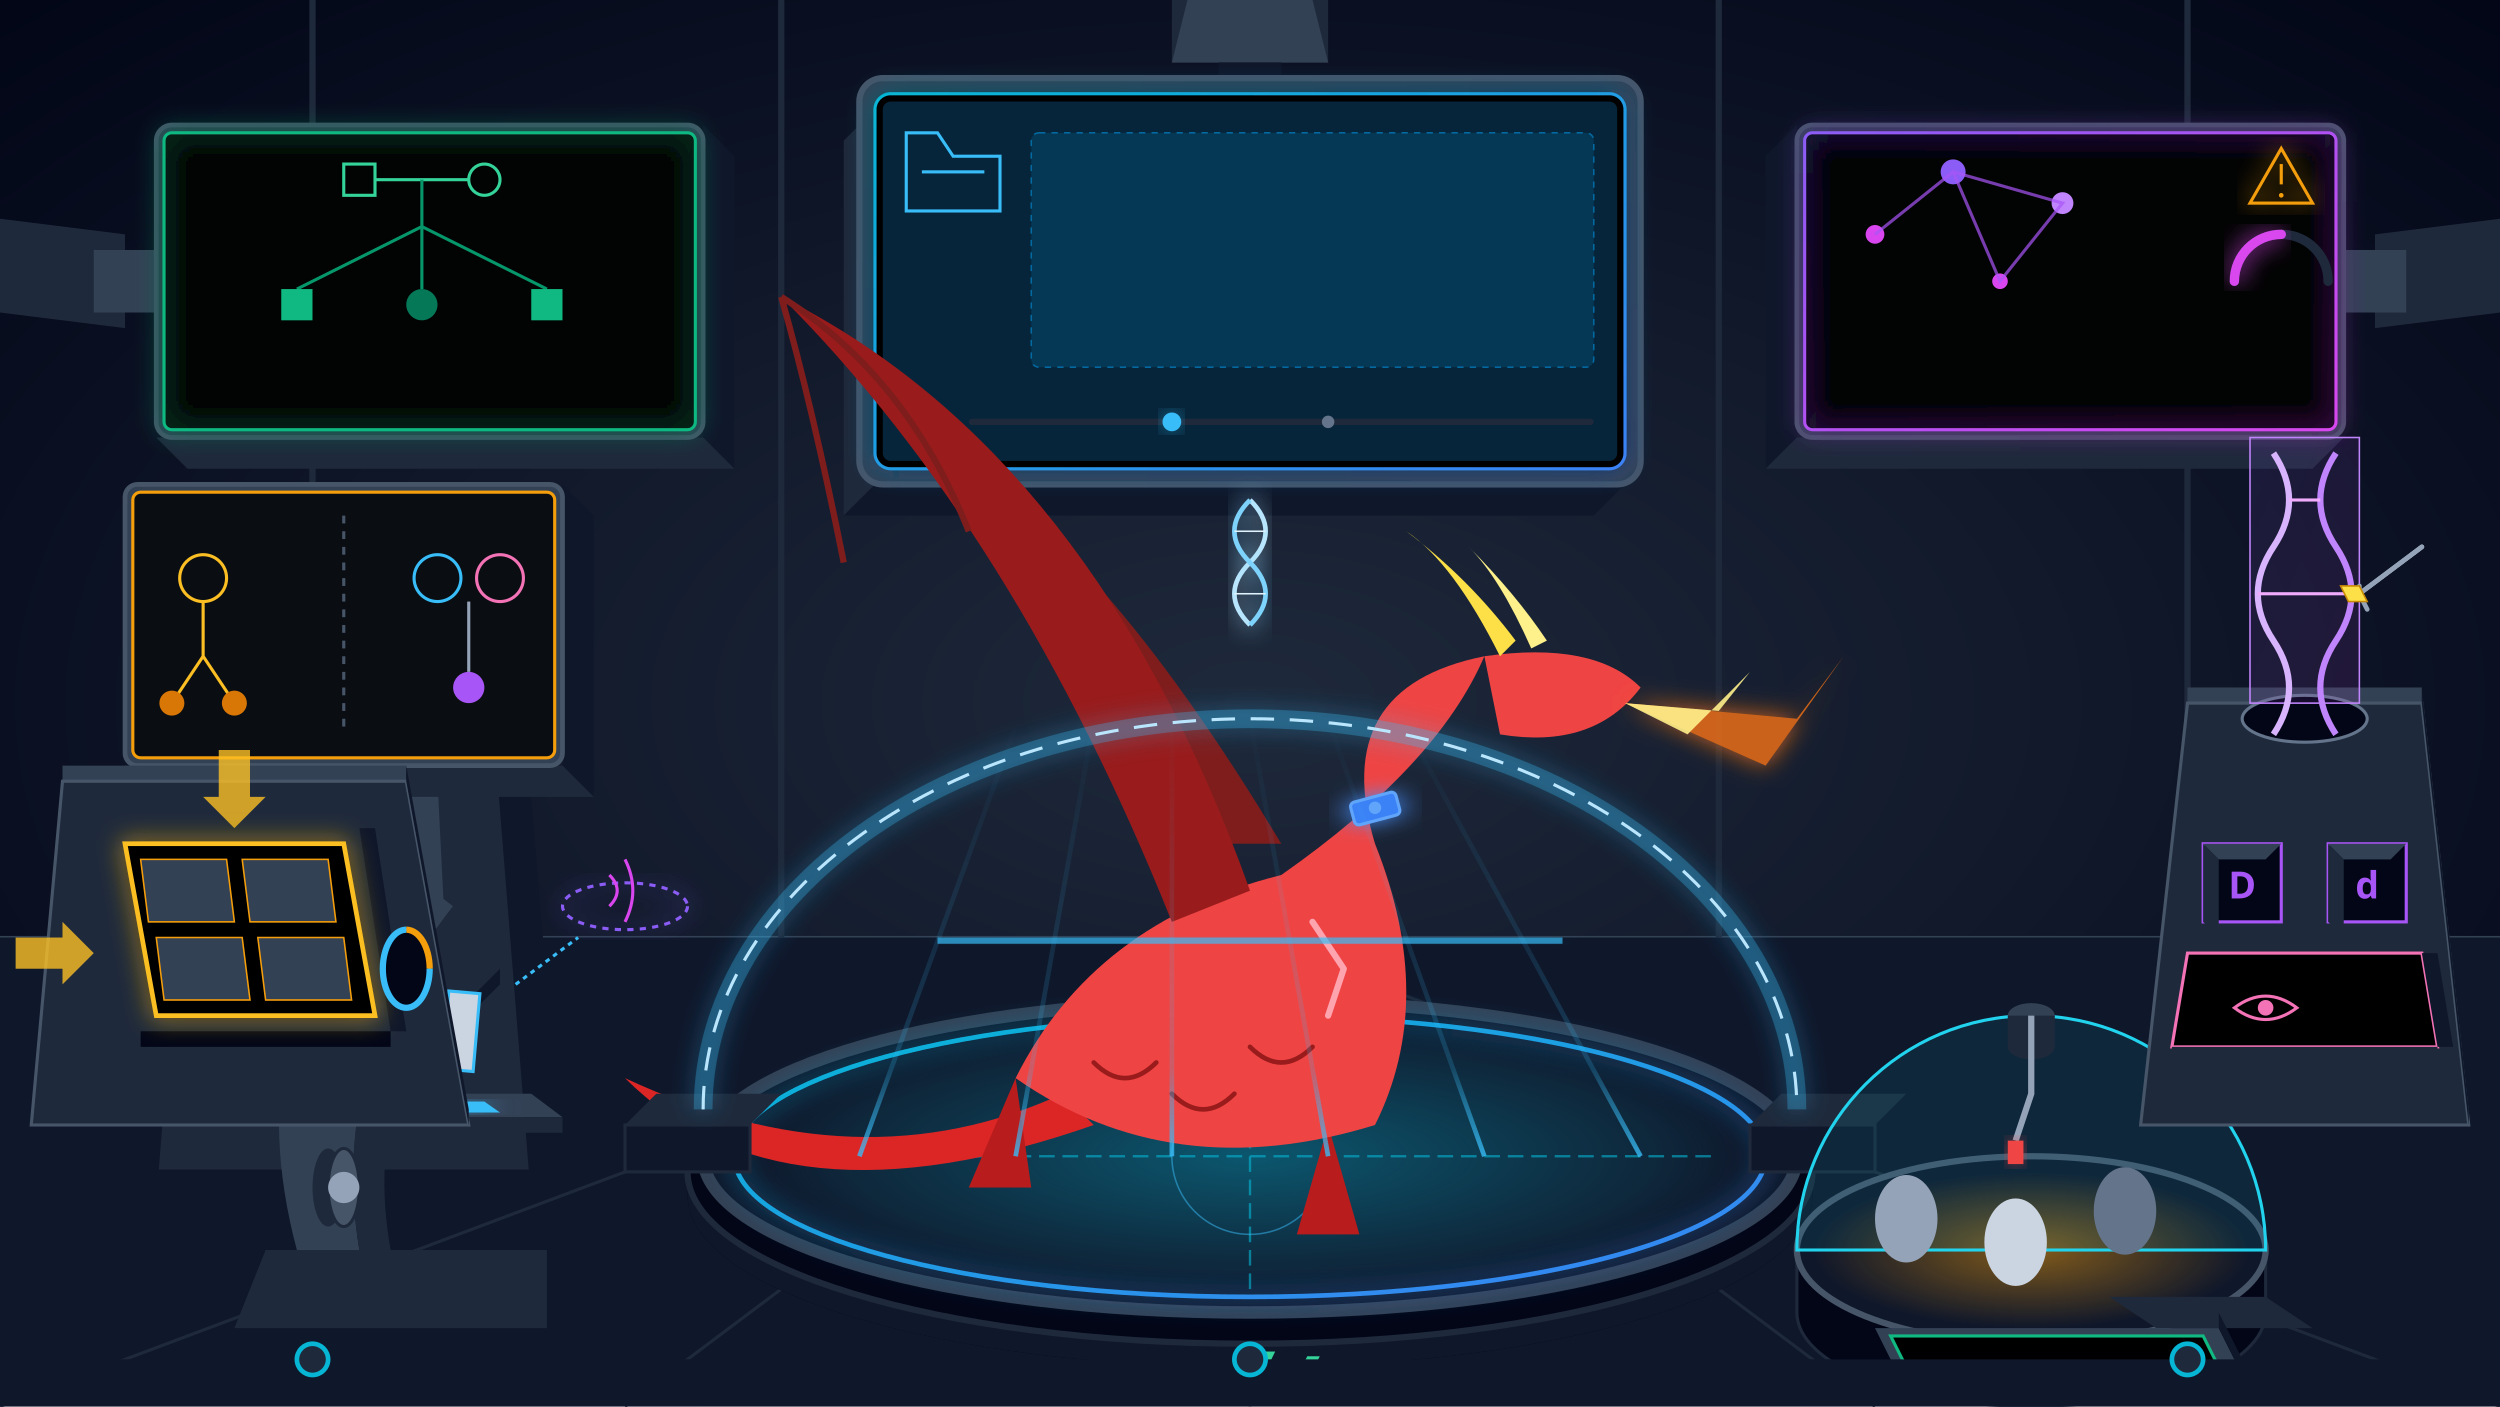
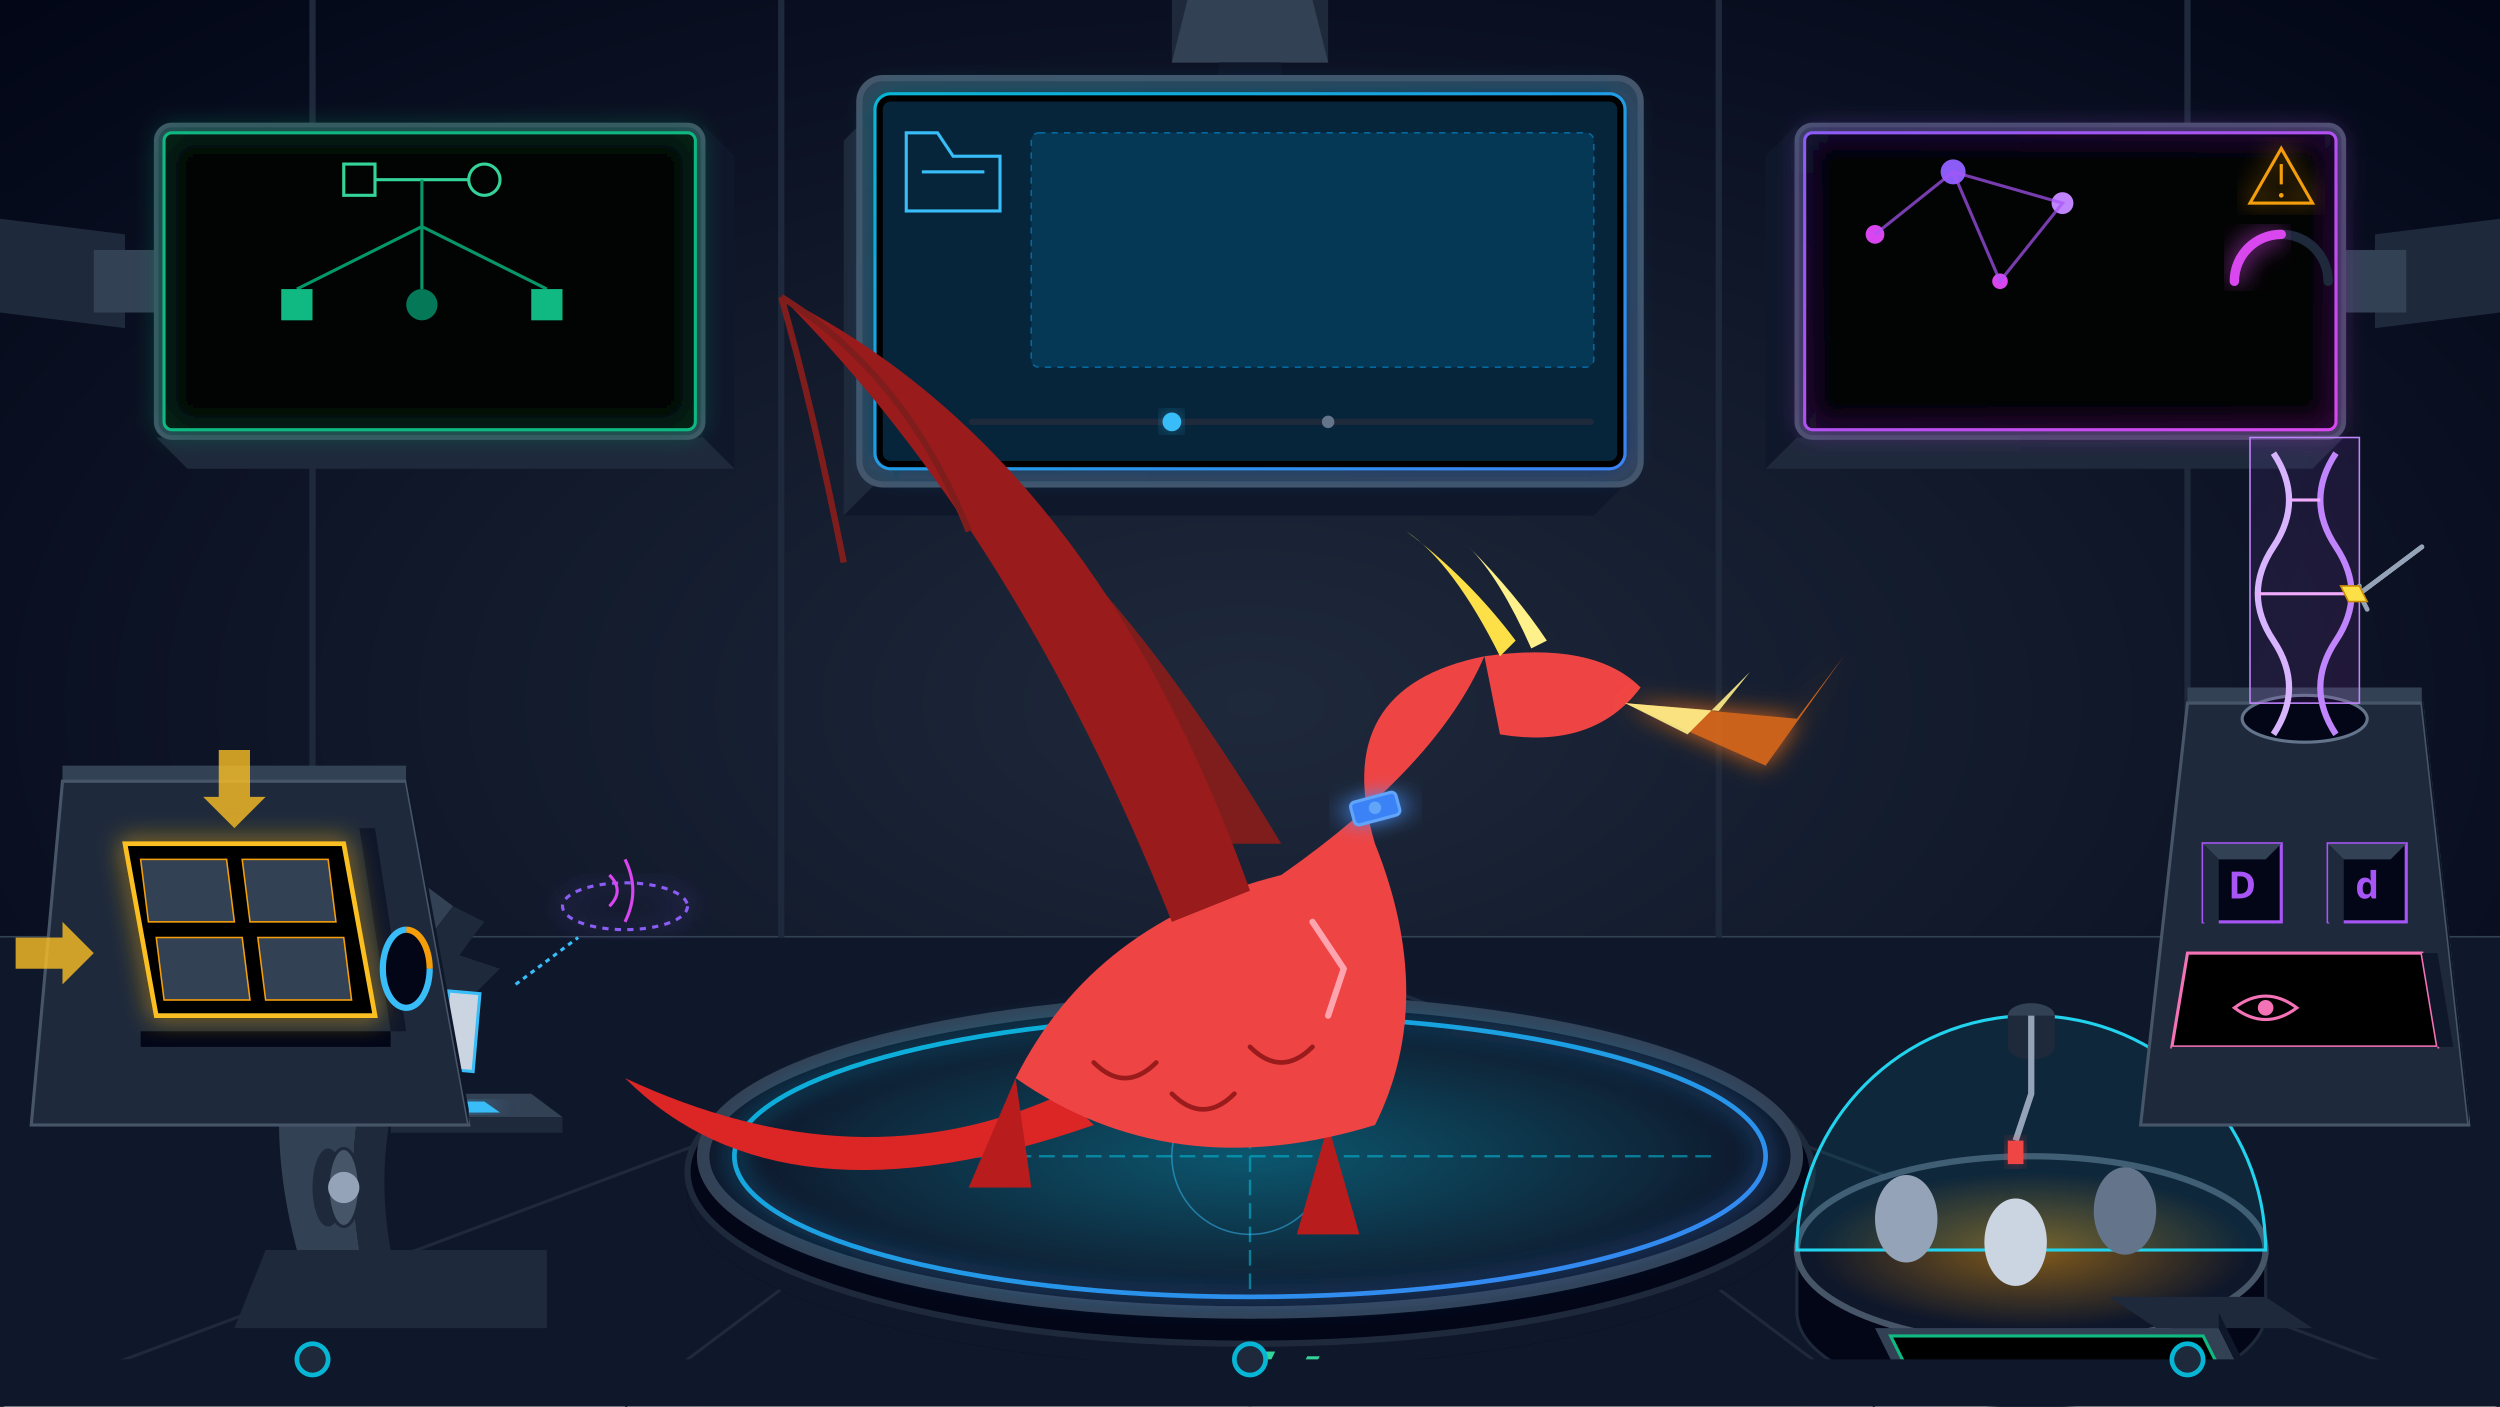
<svg xmlns="http://www.w3.org/2000/svg" viewBox="0 0 1600 900" width="100%" height="100%">
  <defs>
    <radialGradient id="bgGrad" cx="50%" cy="50%" r="70%" fx="50%" fy="50%">
      <stop offset="0%" stop-color="#1E293B" />
      <stop offset="100%" stop-color="#020617" />
    </radialGradient>
    <linearGradient id="neonCyan" x1="0%" y1="0%" x2="100%" y2="100%">
      <stop offset="0%" stop-color="#06B6D4" />
      <stop offset="100%" stop-color="#3B82F6" />
    </linearGradient>
    <linearGradient id="neonPurple" x1="0%" y1="0%" x2="100%" y2="100%">
      <stop offset="0%" stop-color="#8B5CF6" />
      <stop offset="100%" stop-color="#D946EF" />
-     </linearGradient>
-     <linearGradient id="laserScan" x1="0%" y1="0%" x2="0%" y2="100%">
-       <stop offset="0%" stop-color="#38BDF8" stop-opacity="0" />
-       <stop offset="80%" stop-color="#38BDF8" stop-opacity="0.2" />
-       <stop offset="100%" stop-color="#38BDF8" stop-opacity="0.8" />
    </linearGradient>
    <radialGradient id="platformGlow" cx="50%" cy="50%" r="50%">
      <stop offset="0%" stop-color="#06B6D4" stop-opacity="0.4" />
      <stop offset="80%" stop-color="#06B6D4" stop-opacity="0.1" />
      <stop offset="100%" stop-color="#06B6D4" stop-opacity="0" />
    </radialGradient>
    <radialGradient id="heatGlow" cx="50%" cy="50%" r="50%">
      <stop offset="0%" stop-color="#F59E0B" stop-opacity="0.5" />
      <stop offset="100%" stop-color="#F59E0B" stop-opacity="0" />
    </radialGradient>
    <filter id="glow" x="-20%" y="-20%" width="140%" height="140%">
      <feGaussianBlur stdDeviation="8" result="blur" />
      <feMerge>
        <feMergeNode in="blur" />
        <feMergeNode in="SourceGraphic" />
      </feMerge>
    </filter>
  </defs>
  <g id="background">
    <rect width="1600" height="900" fill="url(#bgGrad)" />
    <path d="M 0 600 L 1600 600" stroke="#334155" stroke-width="2" />
    <path d="M 200 0 L 200 600 M 500 0 L 500 600 M 1100 0 L 1100 600 M 1400 0 L 1400 600" stroke="#1E293B" stroke-width="4" />
    <polygon points="0,600 1600,600 1600,900 0,900" fill="#0F172A" />
    <path d="M 800 600 L 0 900 M 800 600 L 400 900 M 800 600 L 800 900 M 800 600 L 1200 900 M 800 600 L 1600 900" stroke="#1E293B" stroke-width="2" />
  </g>
  <g id="screens">
    <g id="evidence-replay-screen">
      <rect x="750" y="0" width="100" height="40" fill="#1E293B" />
      <polygon points="760,0 750,40 850,40 840,0" fill="#334155" />
      <rect x="780" y="40" width="40" height="40" fill="#0F172A" />
      <polygon points="560,70 540,90 540,330 560,310" fill="#1E293B" />
      <polygon points="560,310 540,330 1020,330 1040,310" fill="#0F172A" />
      <rect x="550" y="50" width="500" height="260" rx="15" fill="#334155" stroke="#475569" stroke-width="4" />
      <rect x="560" y="60" width="480" height="240" rx="10" fill="#000000" stroke="url(#neonCyan)" stroke-width="2" filter="url(#glow)" />
      <rect x="565" y="65" width="470" height="230" rx="5" fill="#082F49" fill-opacity="0.8" />
      <polygon points="590,260 605,270 590,280" fill="#0EA5E9" />
      <rect x="620" y="268" width="400" height="4" rx="2" fill="#1E293B" />
      <circle cx="750" cy="270" r="6" fill="#38BDF8" filter="url(#glow)" />
      <circle cx="850" cy="270" r="4" fill="#64748B" />
      <path d="M 580 85 L 600 85 L 610 100 L 640 100 L 640 135 L 580 135 Z" fill="none" stroke="#38BDF8" stroke-width="2" />
      <line x1="590" y1="110" x2="630" y2="110" stroke="#38BDF8" stroke-width="2" />
      <rect x="660" y="85" width="360" height="150" rx="5" fill="#0284C7" fill-opacity="0.2" stroke="#0369A1" stroke-width="1" stroke-dasharray="4 4" />
    </g>
    <g id="diversity-manager-screen">
      <polygon points="1520,150 1600,140 1600,200 1520,210" fill="#1E293B" />
      <rect x="1500" y="160" width="40" height="40" fill="#334155" />
      <polygon points="1150,80 1130,100 1130,300 1150,280" fill="#0F172A" />
      <polygon points="1150,280 1130,300 1480,300 1500,280" fill="#1E293B" />
      <rect x="1150" y="80" width="350" height="200" rx="10" fill="#334155" stroke="#475569" stroke-width="3" />
      <rect x="1155" y="85" width="340" height="190" rx="5" fill="#000000" fill-opacity="0.8" stroke="url(#neonPurple)" stroke-width="2" filter="url(#glow)" />
      <circle cx="1200" cy="150" r="6" fill="#D946EF" />
      <circle cx="1250" cy="110" r="8" fill="#8B5CF6" />
      <circle cx="1280" cy="180" r="5" fill="#D946EF" />
      <circle cx="1320" cy="130" r="7" fill="#C084FC" />
      <path d="M 1200 150 L 1250 110 L 1280 180 L 1320 130 L 1250 110" fill="none" stroke="#A855F7" stroke-width="2" opacity="0.7" />
      <path d="M 1430 180 A 30 30 0 1 1 1490 180" fill="none" stroke="#1E293B" stroke-width="6" stroke-linecap="round" />
      <path d="M 1430 180 A 30 30 0 0 1 1460 150" fill="none" stroke="#D946EF" stroke-width="6" stroke-linecap="round" filter="url(#glow)" />
      <polygon points="1460,95 1480,130 1440,130" fill="none" stroke="#F59E0B" stroke-width="2" filter="url(#glow)" />
      <line x1="1460" y1="105" x2="1460" y2="118" stroke="#F59E0B" stroke-width="2" />
      <circle cx="1460" cy="125" r="1.5" fill="#F59E0B" />
    </g>
    <g id="sibling-tracer-screen">
      <polygon points="0,140 80,150 80,210 0,200" fill="#1E293B" />
      <rect x="60" y="160" width="40" height="40" fill="#334155" />
      <polygon points="450,80 470,100 470,300 450,280" fill="#0F172A" />
      <polygon points="100,280 120,300 470,300 450,280" fill="#1E293B" />
      <rect x="100" y="80" width="350" height="200" rx="10" fill="#334155" stroke="#475569" stroke-width="3" />
      <rect x="105" y="85" width="340" height="190" rx="5" fill="#000000" fill-opacity="0.8" stroke="#10B981" stroke-width="2" filter="url(#glow)" />
      <rect x="220" y="105" width="20" height="20" fill="none" stroke="#34D399" stroke-width="2" />
      <circle cx="310" cy="115" r="10" fill="none" stroke="#34D399" stroke-width="2" />
      <path d="M 240 115 L 300 115" stroke="#34D399" stroke-width="2" />
      <path d="M 270 115 L 270 145 M 270 145 L 190 185 M 270 145 L 270 185 M 270 145 L 350 185" stroke="#059669" stroke-width="2" />
      <rect x="180" y="185" width="20" height="20" fill="#10B981" />
      <circle cx="270" cy="195" r="10" fill="#047857" />
      <rect x="340" y="185" width="20" height="20" fill="#10B981" />
    </g>
-     <g id="reproduction-comparison-screen">
-       <polygon points="120,500 320,500 340,750 100,750" fill="#1E293B" stroke="#0F172A" stroke-width="3" />
-       <polygon points="320,500 340,510 360,750 340,750" fill="#0F172A" />
-       <path d="M 160 500 L 280 500 L 290 700 L 150 700 Z" fill="#334155" />
-       <polygon points="360,310 380,330 380,510 360,490" fill="#0F172A" />
-       <polygon points="80,490 100,510 380,510 360,490" fill="#1E293B" />
-       <rect x="80" y="310" width="280" height="180" rx="8" fill="#334155" stroke="#475569" stroke-width="3" />
-       <rect x="85" y="315" width="270" height="170" rx="5" fill="#000000" fill-opacity="0.8" stroke="#F59E0B" stroke-width="2" />
-       <circle cx="130" cy="370" r="15" fill="none" stroke="#FBBF24" stroke-width="2" />
-       <path d="M 130 385 L 130 420 M 130 420 L 110 450 M 130 420 L 150 450" stroke="#FBBF24" stroke-width="2" />
-       <circle cx="110" cy="450" r="8" fill="#D97706" />
-       <circle cx="150" cy="450" r="8" fill="#D97706" />
-       <circle cx="280" cy="370" r="15" fill="none" stroke="#38BDF8" stroke-width="2" />
-       <circle cx="320" cy="370" r="15" fill="none" stroke="#F472B6" stroke-width="2" />
-       <path d="M 300 385 L 300 430" stroke="#94A3B8" stroke-width="2" />
-       <circle cx="300" cy="440" r="10" fill="#A855F7" />
-       <line x1="220" y1="330" x2="220" y2="470" stroke="#475569" stroke-width="2" stroke-dasharray="5 5" />
-     </g>
  </g>
  <g id="specimen-platform">
    <ellipse cx="800" cy="765" rx="360" ry="110" fill="#020617" />
    <path d="M 440 765 A 360 110 0 0 0 1160 765 L 1160 750 A 360 110 0 0 1 440 750 Z" fill="#0F172A" />
    <ellipse cx="800" cy="750" rx="360" ry="110" fill="#020617" stroke="#1E293B" stroke-width="4" />
    <ellipse cx="800" cy="740" rx="350" ry="100" fill="#0F172A" stroke="#334155" stroke-width="8" />
    <ellipse cx="800" cy="740" rx="330" ry="90" fill="url(#platformGlow)" />
    <ellipse cx="800" cy="740" rx="330" ry="90" fill="none" stroke="url(#neonCyan)" stroke-width="3" filter="url(#glow)" />
    <path d="M 500 740 L 1100 740 M 800 650 L 800 830" stroke="#06B6D4" stroke-width="1.5" stroke-opacity="0.6" stroke-dasharray="10 5" />
    <circle cx="800" cy="740" r="50" fill="none" stroke="#38BDF8" stroke-width="1" stroke-opacity="0.5" />
  </g>
  <g id="dragon" transform="translate(100, 40)">
    <g id="dragon-wings-back">
      <path d="M 720 500 Q 600 300 500 250 Q 550 350 680 500 Z" fill="#7F1D1D" />
    </g>
    <g id="dragon-body">
      <path d="M 600 680 Q 400 750 300 650 Q 450 720 580 660 Z" fill="#DC2626" />
      <path d="M 550 650 L 520 720 L 560 720 Z" fill="#B91C1C" />
      <path d="M 750 680 L 730 750 L 770 750 Z" fill="#B91C1C" />
      <path d="M 550 650 Q 650 720 780 680 Q 820 600 780 500 Q 750 400 850 380 Q 820 450 720 520 Q 600 550 550 650 Z" fill="#EF4444" />
      <path d="M 850 380 Q 920 370 950 400 Q 920 440 860 430 Z" fill="#EF4444" />
    </g>
    <g id="dragon-scales">
      <path d="M 600 640 Q 620 660 640 640 M 650 660 Q 670 680 690 660 M 700 630 Q 720 650 740 630" fill="none" stroke="#991B1B" stroke-width="3" stroke-linecap="round" />
    </g>
    <g id="dragon-horns">
      <path d="M 860 380 Q 830 320 800 300 Q 840 330 870 370 Z" fill="#FDE047" />
      <path d="M 880 375 Q 860 330 840 310 Q 870 340 890 370 Z" fill="#FEF08A" />
    </g>
    <g id="dragon-wings">
      <path d="M 700 530 Q 600 250 400 150 Q 550 300 650 550 Z" fill="#991B1B" />
      <path d="M 400 150 Q 480 200 520 300 M 400 150 Q 420 220 440 320" fill="none" stroke="#7F1D1D" stroke-width="4" />
    </g>
    <g id="dragon-scar">
      <path d="M 740 550 L 760 580 L 750 610" fill="none" stroke="#FDA4AF" stroke-width="4" stroke-linecap="round" stroke-linejoin="round" />
    </g>
    <g id="dragon-training-indicator">
      <rect x="765" y="470" width="30" height="15" rx="3" transform="rotate(-15, 780, 477)" fill="#3B82F6" stroke="#60A5FA" stroke-width="2" filter="url(#glow)" />
      <circle cx="780" cy="477" r="4" fill="#60A5FA" />
    </g>
    <g id="dragon-mouth-fire">
      <path d="M 940 410 L 1050 420 L 1080 380 L 1030 450 Z" fill="#F97316" opacity="0.8" filter="url(#glow)" />
      <path d="M 940 410 L 1000 415 L 1020 390 L 980 430 Z" fill="#FEF08A" opacity="0.9" />
    </g>
  </g>
  <g id="station-equipment">
-     <g id="genotype-scanner">
-       <rect x="400" y="720" width="80" height="30" fill="#0F172A" stroke="#1E293B" stroke-width="2" />
-       <polygon points="400,720 420,700 500,700 480,720" fill="#1E293B" />
-       <rect x="1120" y="720" width="80" height="30" fill="#0F172A" stroke="#1E293B" stroke-width="2" />
-       <polygon points="1120,720 1140,700 1220,700 1200,720" fill="#1E293B" />
-       <path d="M 450 710 A 350 250 0 0 1 1150 710" fill="none" stroke="#38BDF8" stroke-width="12" stroke-opacity="0.3" filter="url(#glow)" />
-       <path d="M 450 710 A 350 250 0 0 1 1150 710" fill="none" stroke="#BAE6FD" stroke-width="2" stroke-dasharray="15 10" />
-       <path d="M 650 465 L 550 740 M 700 461 L 650 740 M 750 460 L 750 740 M 800 460 L 850 740 M 850 461 L 950 740 M 900 465 L 1050 740" stroke="url(#laserScan)" stroke-width="3" />
-       <rect x="600" y="600" width="400" height="4" fill="#38BDF8" filter="url(#glow)" opacity="0.7" />
-       <path d="M 800 320 Q 820 340 800 360 Q 780 380 800 400" fill="none" stroke="#BAE6FD" stroke-width="3" filter="url(#glow)" />
-       <path d="M 800 320 Q 780 340 800 360 Q 820 380 800 400" fill="none" stroke="#7DD3FC" stroke-width="3" filter="url(#glow)" />
-       <line x1="790" y1="340" x2="810" y2="340" stroke="#E0F2FE" stroke-width="1" />
-       <line x1="790" y1="380" x2="810" y2="380" stroke="#E0F2FE" stroke-width="1" />
-     </g>
    <g id="incubator-sampler">
      <path d="M 1150 800 A 150 60 0 0 0 1450 800 L 1450 840 A 150 60 0 0 1 1150 840 Z" fill="#020617" stroke="#1E293B" stroke-width="2" />
      <ellipse cx="1300" cy="800" rx="150" ry="60" fill="#0F172A" stroke="#475569" stroke-width="4" />
      <ellipse cx="1300" cy="800" rx="140" ry="50" fill="url(#heatGlow)" />
      <path d="M 1150 800 A 150 150 0 0 1 1450 800 Z" fill="#06B6D4" fill-opacity="0.1" stroke="#22D3EE" stroke-width="2" />
      <ellipse cx="1220" cy="780" rx="20" ry="28" fill="#94A3B8" />
      <ellipse cx="1290" cy="795" rx="20" ry="28" fill="#CBD5E1" />
      <ellipse cx="1360" cy="775" rx="20" ry="28" fill="#64748B" />
      <ellipse cx="1300" cy="650" rx="15" ry="8" fill="#334155" />
      <path d="M 1285 650 L 1315 650 L 1315 670 A 15 8 0 0 1 1285 670 Z" fill="#1E293B" />
      <path d="M 1300 650 L 1300 700 L 1290 730" fill="none" stroke="#94A3B8" stroke-width="4" />
      <rect x="1285" y="730" width="10" height="15" fill="#EF4444" filter="url(#glow)" />
      <polygon points="1350,830 1450,830 1480,850 1380,850" fill="#1E293B" />
      <polygon points="1200,850 1420,850 1440,890 1220,890" fill="#334155" />
      <polygon points="1420,850 1420,840 1440,880 1440,890" fill="#0F172A" />
      <polygon points="1210,855 1410,855 1425,885 1225,885" fill="#000000" stroke="#10B981" stroke-width="2" />
      <rect x="1230" y="865" width="8" height="15" transform="skewX(-26)" fill="#34D399" />
      <rect x="1245" y="872" width="8" height="8" transform="skewX(-26)" fill="#F87171" />
      <rect x="1260" y="868" width="8" height="12" transform="skewX(-26)" fill="#34D399" />
    </g>
  </g>
  <g id="microscopes">
    <g id="genome-microscope">
      <path d="M 150 850 L 350 850 L 370 870 L 170 870 Z" fill="#0F172A" />
      <path d="M 350 850 L 350 800 L 370 820 L 370 870 Z" fill="#0F172A" />
      <path d="M 150 850 L 350 850 L 350 800 L 170 800 Z" fill="#1E293B" />
      <path d="M 190 800 Q 150 650 250 550 L 290 580 Q 210 680 230 800 Z" fill="#334155" />
      <path d="M 290 580 L 310 590 Q 230 690 250 800 L 230 800 Q 210 680 290 580 Z" fill="#1E293B" />
      <ellipse cx="210" cy="760" rx="10" ry="25" fill="#1E293B" />
      <ellipse cx="220" cy="760" rx="10" ry="25" fill="#475569" stroke="#1E293B" stroke-width="2" />
      <circle cx="220" cy="760" r="10" fill="#94A3B8" />
      <polygon points="230,700 340,700 360,715 250,715" fill="#334155" />
      <polygon points="250,715 360,715 360,725 250,725" fill="#1E293B" />
      <polygon points="250,705 310,705 320,712 260,712" fill="#38BDF8" filter="url(#glow)" />
      <polygon points="260,600 320,620 300,640 250,620" fill="#1E293B" />
      <polygon points="320,620 320,630 300,650 300,640" fill="#0F172A" />
      <rect x="255" y="625" width="15" height="40" transform="rotate(-15, 262, 645)" fill="#64748B" />
      <rect x="285" y="635" width="20" height="50" transform="rotate(5, 295, 660)" fill="#CBD5E1" stroke="#38BDF8" stroke-width="2" />
      <ellipse cx="400" cy="580" rx="40" ry="15" fill="none" stroke="#8B5CF6" stroke-width="2" stroke-dasharray="4 4" filter="url(#glow)" />
      <path d="M 400 550 Q 410 570 400 590 M 390 560 Q 400 570 390 580" fill="none" stroke="#D946EF" stroke-width="2" />
      <path d="M 330 630 L 370 600" stroke="#38BDF8" stroke-width="2" stroke-dasharray="3 3" />
    </g>
  </g>
  <g id="instrument-panels">
    <g id="allele-workbench">
      <polygon points="1400,450 1550,450 1550,440 1400,440" fill="#334155" />
      <polygon points="1400,450 1550,450 1580,720 1370,720" fill="#1E293B" stroke="#475569" stroke-width="2" />
      <polygon points="1550,450 1550,440 1580,710 1580,720" fill="#0F172A" />
      <ellipse cx="1475" cy="460" rx="40" ry="15" fill="#020617" stroke="#64748B" stroke-width="2" />
      <rect x="1440" y="280" width="70" height="170" fill="url(#neonPurple)" fill-opacity="0.1" stroke="#C084FC" stroke-width="1" />
      <path d="M 1455 290 Q 1475 320 1455 350 Q 1435 380 1455 410 Q 1475 440 1455 470" fill="none" stroke="#D8B4FE" stroke-width="4" />
      <path d="M 1495 290 Q 1475 320 1495 350 Q 1515 380 1495 410 Q 1475 440 1495 470" fill="none" stroke="#C084FC" stroke-width="4" />
      <line x1="1465" y1="320" x2="1485" y2="320" stroke="#F0ABFC" stroke-width="2" />
      <line x1="1445" y1="380" x2="1505" y2="380" stroke="#F0ABFC" stroke-width="2" />
      <path d="M 1550 350 L 1510 380 L 1510 375" fill="none" stroke="#94A3B8" stroke-width="3" stroke-linecap="round" />
      <path d="M 1550 350 L 1510 380 L 1515 390" fill="none" stroke="#94A3B8" stroke-width="3" stroke-linecap="round" />
      <polygon points="1498,375 1510,375 1515,385 1503,385" fill="#FDE047" stroke="#CA8A04" stroke-width="1" />
      <polygon points="1410,540 1460,540 1460,590 1410,590" fill="#020617" stroke="#A855F7" stroke-width="2" />
      <polygon points="1490,540 1540,540 1540,590 1490,590" fill="#020617" stroke="#A855F7" stroke-width="2" />
      <polygon points="1410,540 1420,550 1420,600 1410,590" fill="#1E293B" />
      <polygon points="1410,540 1460,540 1450,550 1420,550" fill="#334155" />
      <polygon points="1490,540 1500,550 1500,600 1490,590" fill="#1E293B" />
      <polygon points="1490,540 1540,540 1530,550 1500,550" fill="#334155" />
      <text x="1435" y="575" fill="#A855F7" font-size="24" font-family="sans-serif" text-anchor="middle" font-weight="bold">D</text>
      <text x="1515" y="575" fill="#A855F7" font-size="24" font-family="sans-serif" text-anchor="middle" font-weight="bold">d</text>
      <polygon points="1400,610 1550,610 1560,670 1390,670" fill="#000000" stroke="#F472B6" stroke-width="2" />
      <polygon points="1550,610 1560,610 1570,670 1560,670" fill="#0F172A" />
      <polygon points="1390,670 1560,670 1560,680 1390,680" fill="#1E293B" />
      <path d="M 1430 645 Q 1450 630 1470 645 Q 1450 660 1430 645 Z" fill="none" stroke="#F472B6" stroke-width="2" />
      <circle cx="1450" cy="645" r="5" fill="#F472B6" />
    </g>
    <g id="punnett-composer">
      <polygon points="40,500 260,500 260,490 40,490" fill="#334155" />
      <polygon points="40,500 260,500 300,720 20,720" fill="#1E293B" stroke="#475569" stroke-width="2" />
      <polygon points="260,500 260,490 300,710 300,720" fill="#0F172A" />
      <path d="M 140,480 L 140,510 L 130,510 L 150,530 L 170,510 L 160,510 L 160,480 Z" fill="#FBBF24" opacity="0.8" />
      <path d="M 10,600 L 40,600 L 40,590 L 60,610 L 40,630 L 40,620 L 10,620 Z" fill="#FBBF24" opacity="0.8" />
      <polygon points="70,530 230,530 250,660 90,660" fill="#1E293B" />
      <polygon points="230,530 240,530 260,660 250,660" fill="#0F172A" />
      <polygon points="90,660 250,660 250,670 90,670" fill="#020617" />
      <polygon points="80,540 220,540 240,650 100,650" fill="#000000" stroke="#FBBF24" stroke-width="3" filter="url(#glow)" />
      <polygon points="90,550 145,550 150,590 95,590" fill="#334155" stroke="#F59E0B" stroke-width="1" />
      <polygon points="155,550 210,550 215,590 160,590" fill="#334155" stroke="#F59E0B" stroke-width="1" />
      <polygon points="100,600 155,600 160,640 105,640" fill="#334155" stroke="#F59E0B" stroke-width="1" />
      <polygon points="165,600 220,600 225,640 170,640" fill="#334155" stroke="#F59E0B" stroke-width="1" />
      <ellipse cx="260" cy="620" rx="15" ry="25" fill="#020617" stroke="#94A3B8" stroke-width="2" />
      <path d="M 260 595 A 15 25 0 0 1 275 620" fill="none" stroke="#F59E0B" stroke-width="4" />
      <path d="M 275 620 A 15 25 0 1 1 260 595" fill="none" stroke="#38BDF8" stroke-width="4" />
    </g>
  </g>
  <g id="foreground">
    <rect x="0" y="870" width="1600" height="30" fill="#0F172A" />
    <path d="M 0 870 L 1600 870" stroke="#38BDF8" stroke-width="4" filter="url(#glow)" />
    <circle cx="200" cy="870" r="10" fill="#1E293B" stroke="#06B6D4" stroke-width="3" />
    <circle cx="800" cy="870" r="10" fill="#1E293B" stroke="#06B6D4" stroke-width="3" />
    <circle cx="1400" cy="870" r="10" fill="#1E293B" stroke="#06B6D4" stroke-width="3" />
  </g>
</svg>
